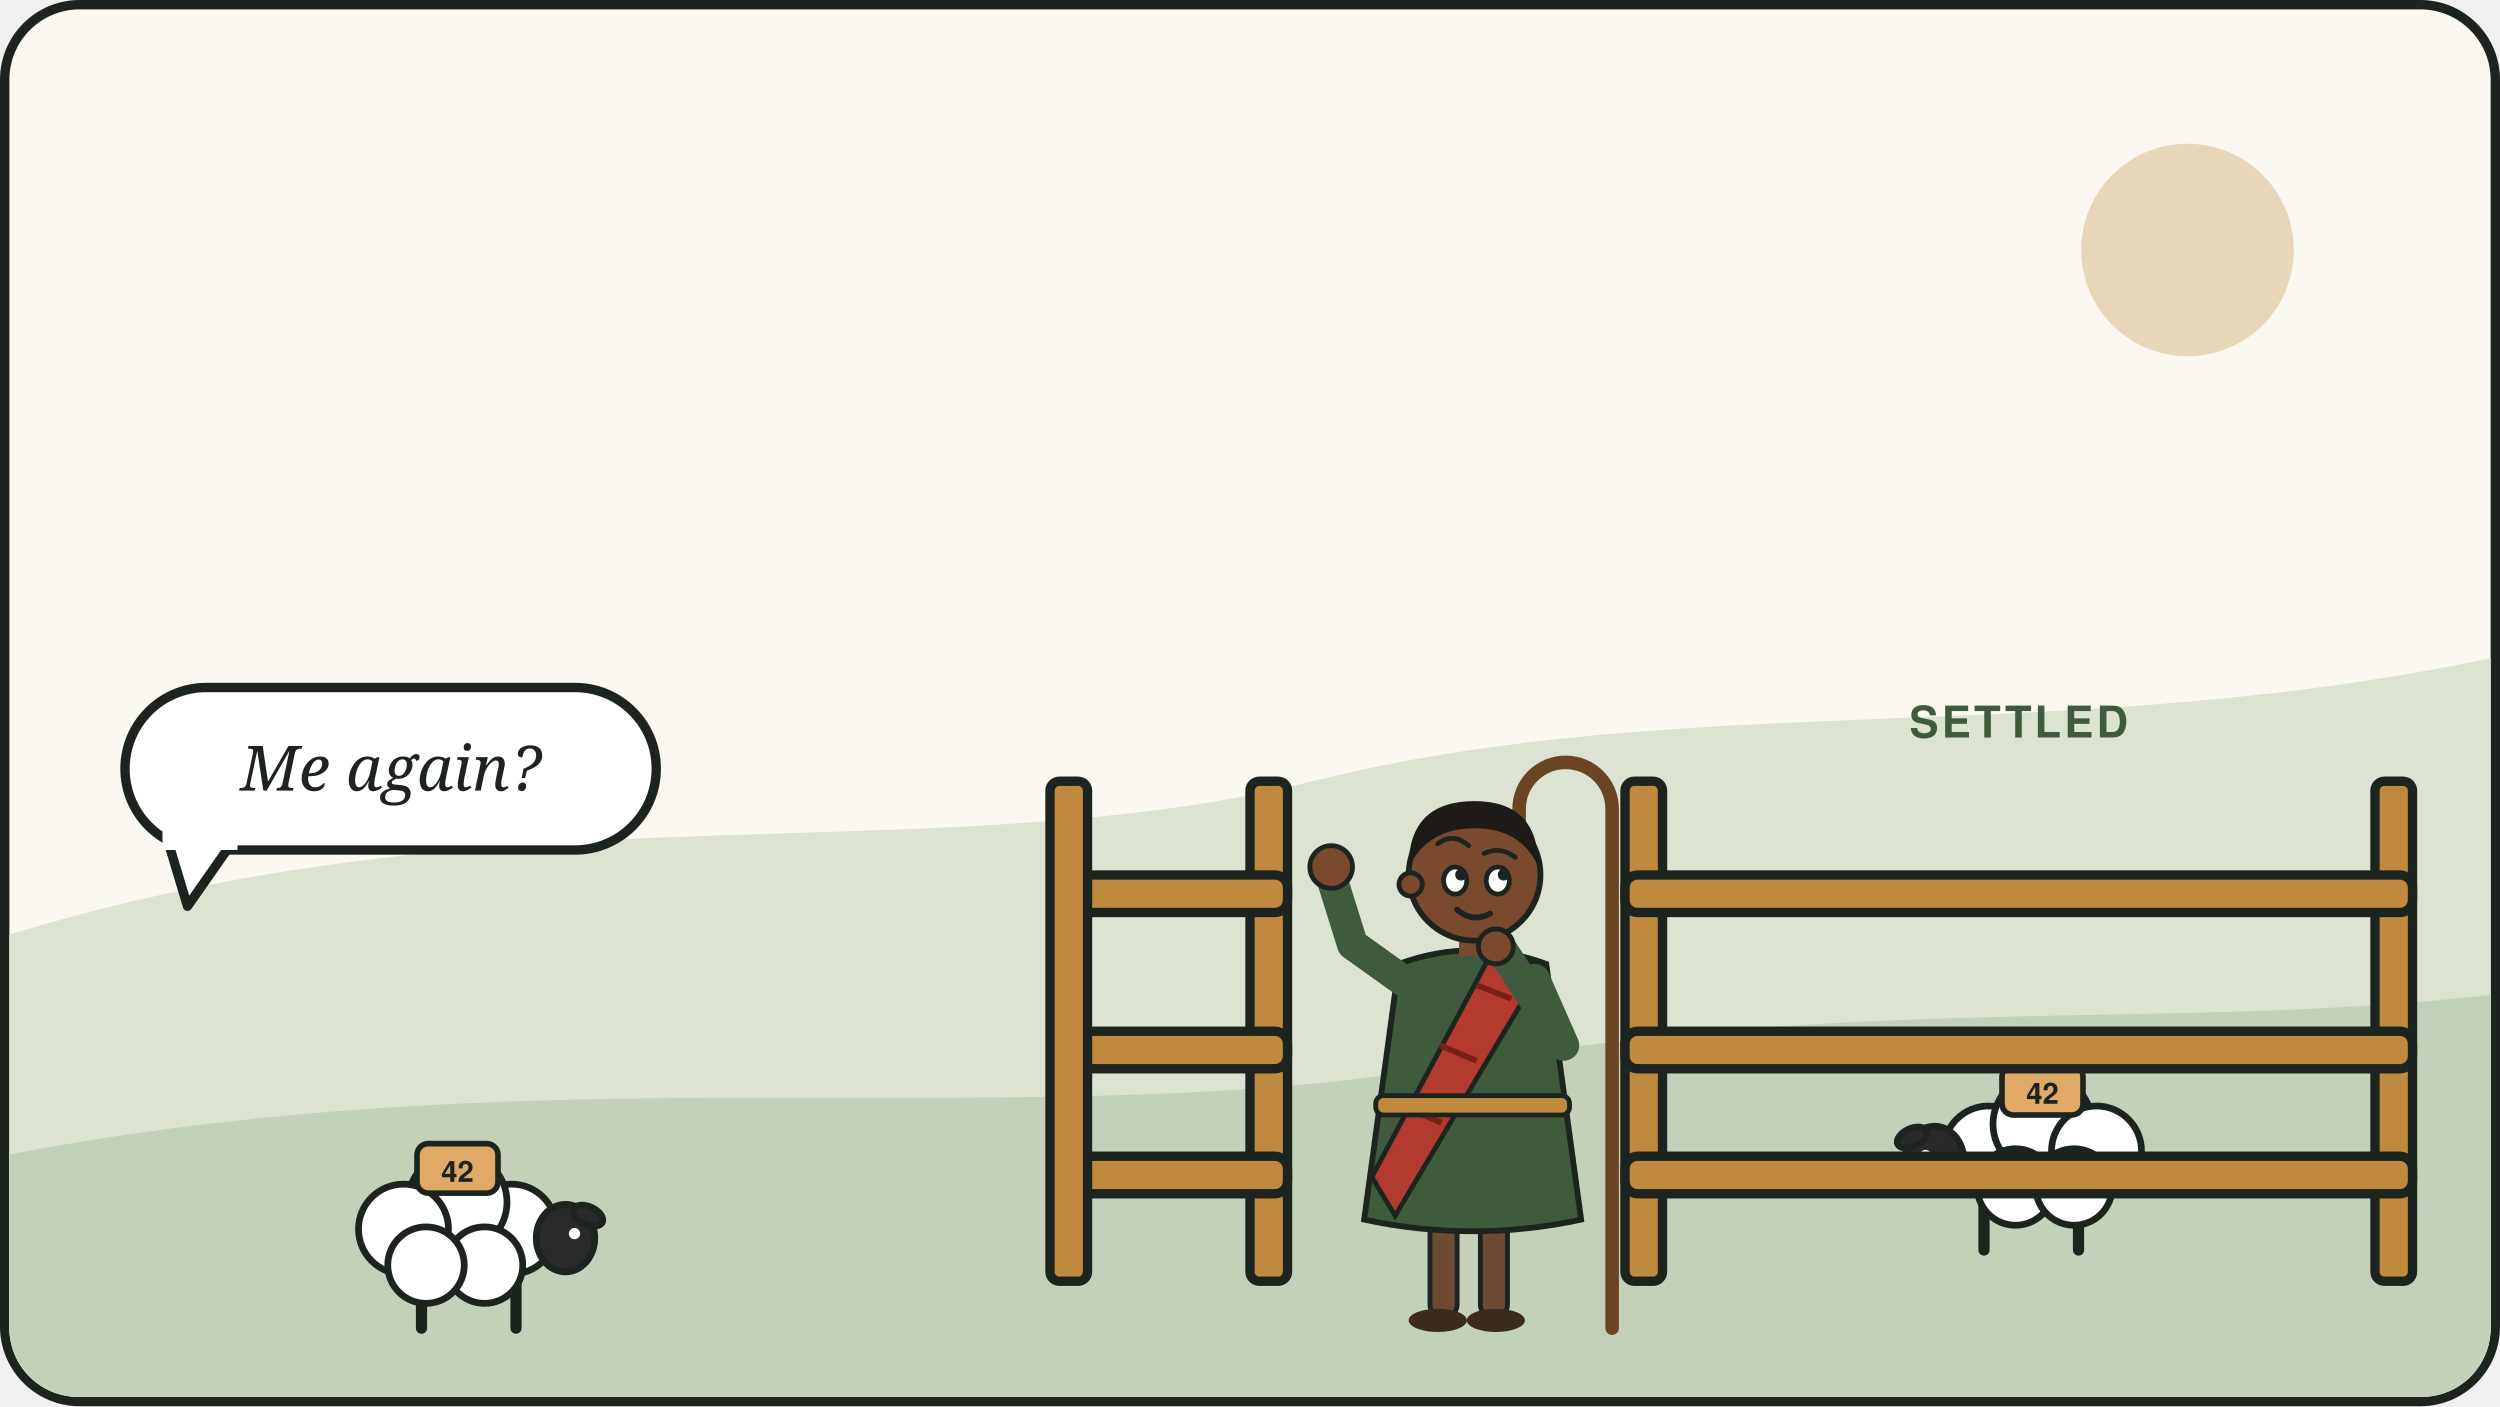
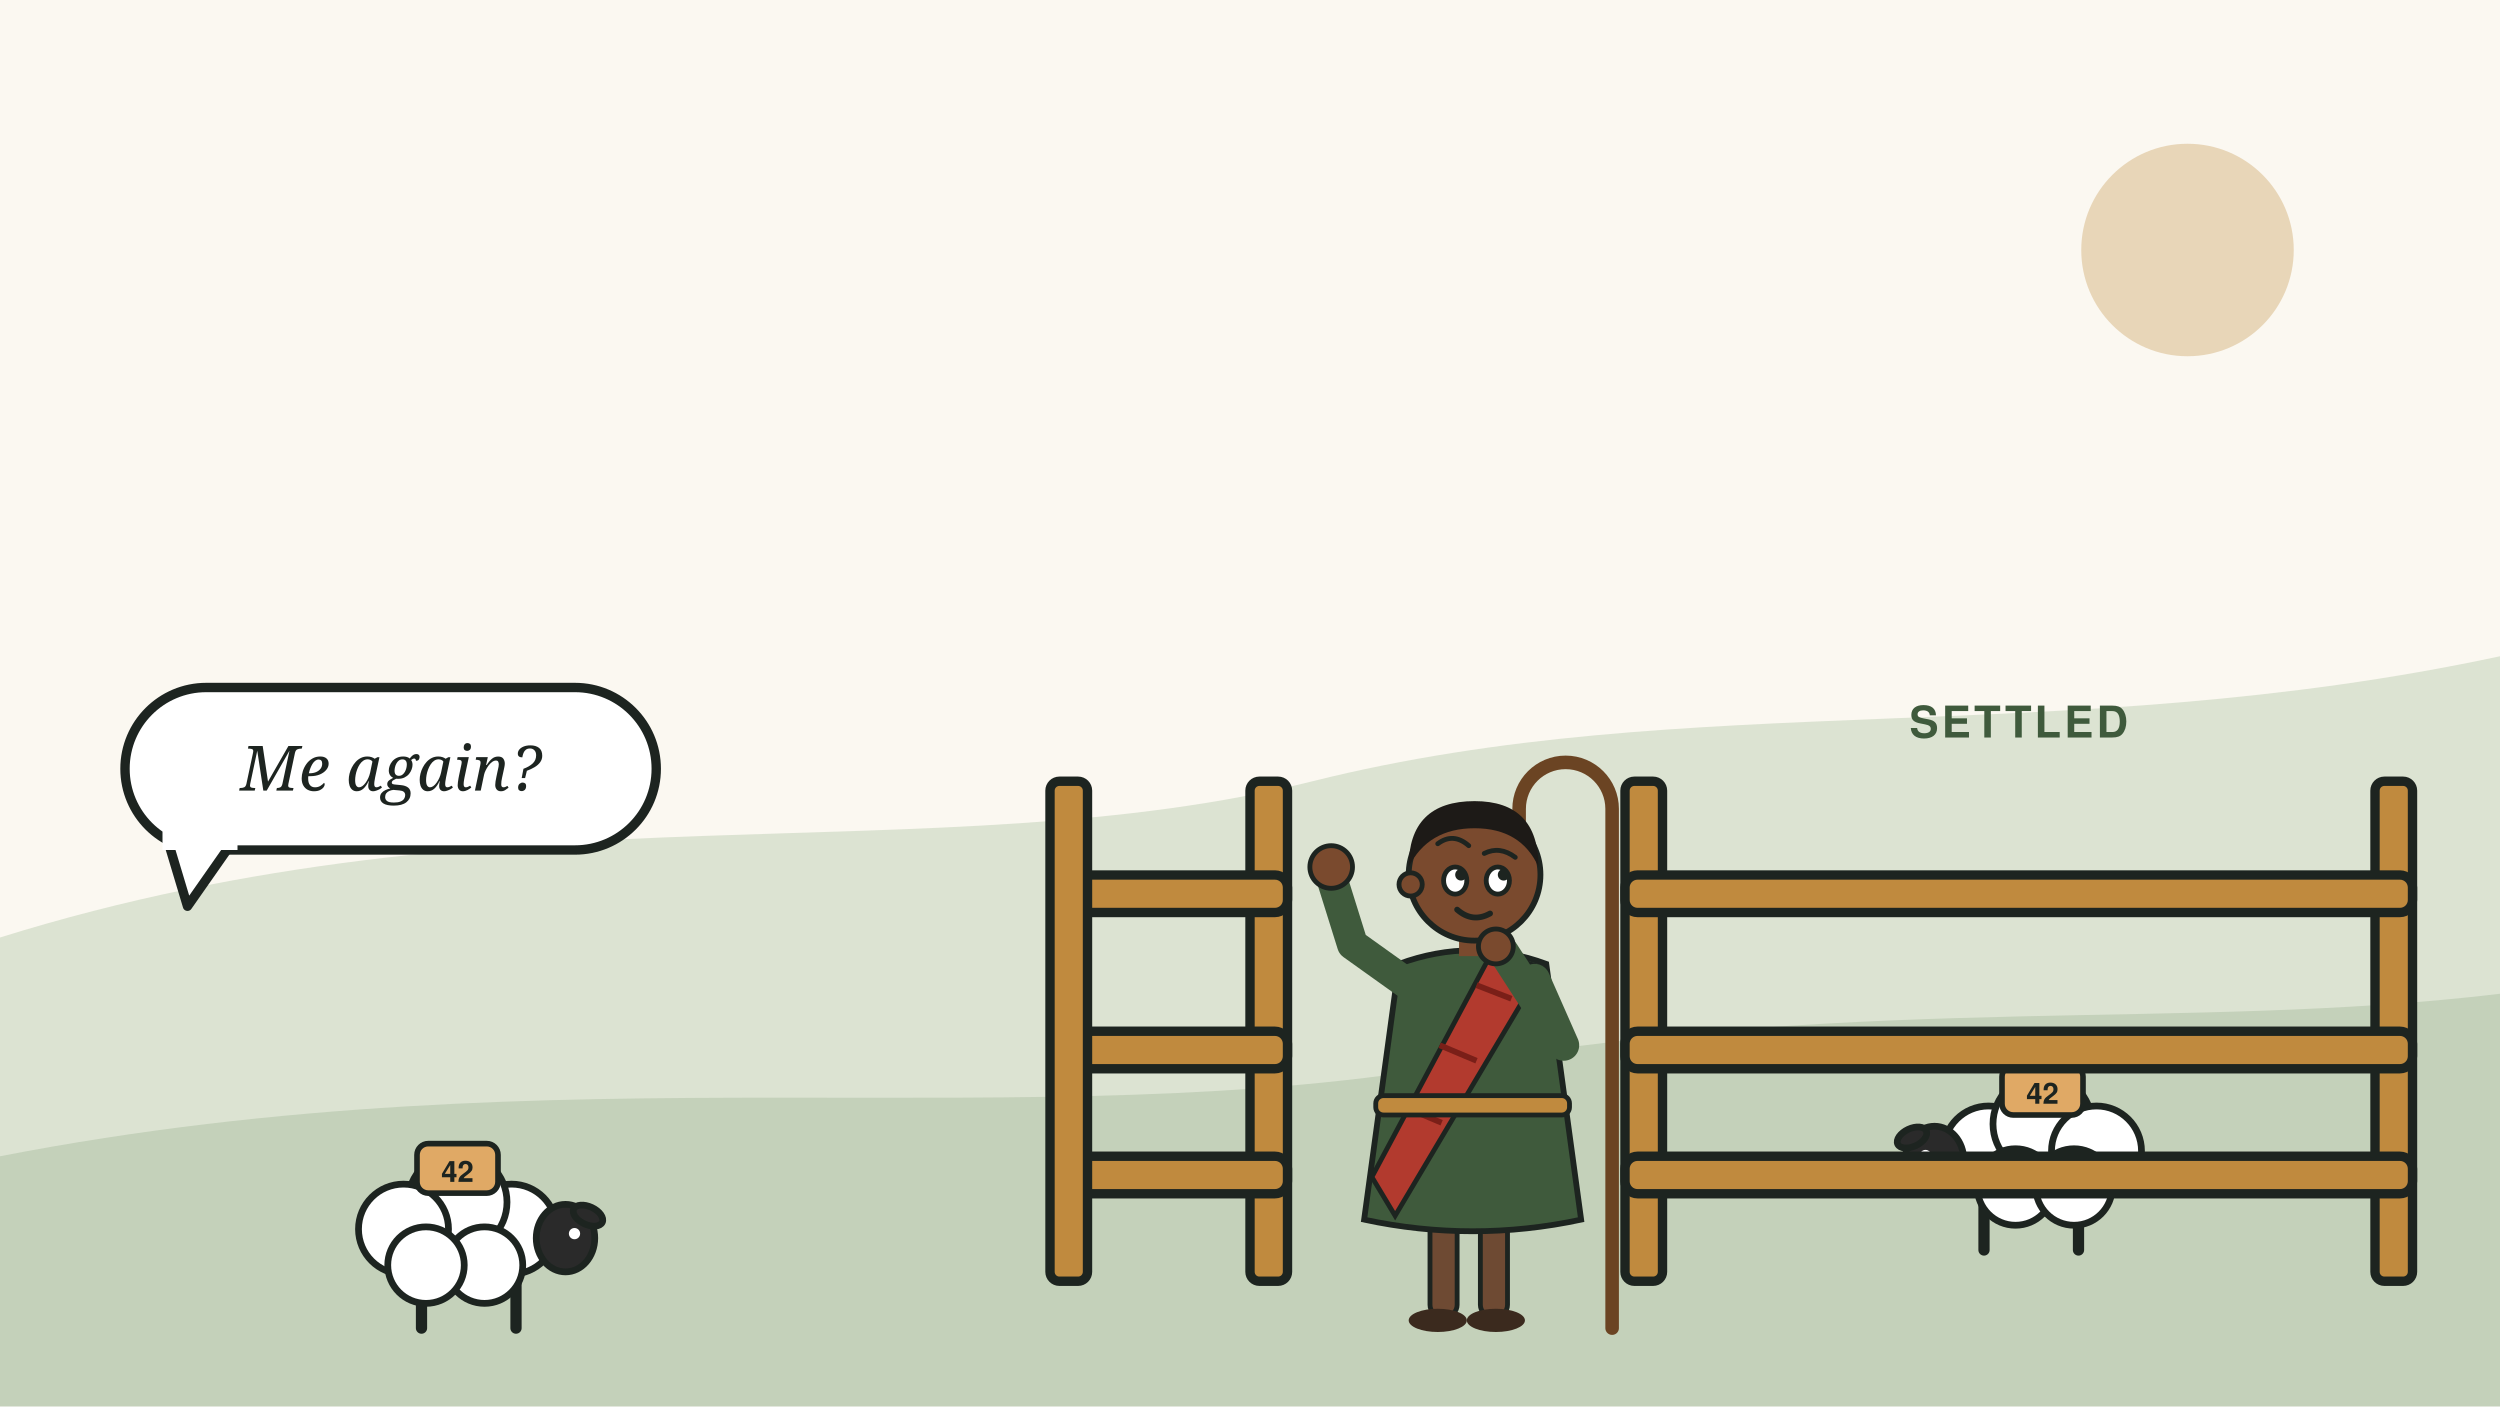
<svg xmlns="http://www.w3.org/2000/svg" viewBox="0 0 800 450" role="img" aria-labelledby="t d">
-   <rect x="1.5" y="1.5" width="797" height="447" rx="24" fill="#FBF8F1" stroke="#1D2420" stroke-width="3" />
-   <clipPath id="panel">
-     <rect x="3" y="3" width="794" height="444" rx="22" />
-   </clipPath>
-   <g clip-path="url(#panel)">
+   <rect width="800" height="450" fill="#FBF8F1" />
+   <g>
    <circle cx="700" cy="80" r="34" fill="#E8D6B8" />
    <path d="M0 300 C160 250 300 280 420 250 C540 220 660 240 800 210 V450 H0 Z" fill="#DCE3D2" />
    <path d="M0 370 C180 335 330 365 470 340 C600 318 700 330 800 318 V450 H0 Z" fill="#C4D1BA" />
    <g transform="translate(650 400) scale(0.72 0.72) translate(-171 -520)">
      <g stroke="#1D2420" stroke-width="3">
        <line x1="150" y1="498" x2="150" y2="520" stroke-width="5" stroke-linecap="round" />
        <line x1="192" y1="498" x2="192" y2="520" stroke-width="5" stroke-linecap="round" />
        <circle cx="152" cy="476" r="20" fill="#fff" />
        <circle cx="176" cy="464" r="22" fill="#fff" />
        <circle cx="200" cy="476" r="20" fill="#fff" />
        <circle cx="164" cy="492" r="17" fill="#fff" />
        <circle cx="190" cy="492" r="17" fill="#fff" />
        <ellipse cx="128" cy="480" rx="13" ry="15" fill="#2A2A2A" />
        <ellipse cx="118" cy="470" rx="7" ry="4" fill="#2A2A2A" transform="rotate(-25 118 470)" />
      </g>
      <circle cx="124" cy="478" r="2.5" fill="#fff" />
      <g transform="translate(176 452)">
        <rect x="-18" y="-14" width="36" height="22" rx="5" fill="#E0A965" stroke="#1D2420" stroke-width="2.5" />
        <text x="0" y="3" text-anchor="middle" font-family="Karla, Helvetica, Arial, sans-serif" font-weight="700" font-size="13" fill="#1D2420">42</text>
      </g>
    </g>
    <g stroke="#1D2420" stroke-width="3" fill="#C08A3E">
      <rect x="520" y="250" width="12" height="160" rx="3" />
      <rect x="760" y="250" width="12" height="160" rx="3" />
      <rect x="520" y="280" width="252" height="12" rx="4" />
      <rect x="520" y="330" width="252" height="12" rx="4" />
      <rect x="520" y="370" width="252" height="12" rx="4" />
      <rect x="400" y="250" width="12" height="160" rx="3" />
      <rect x="340" y="280" width="72" height="12" rx="4" />
      <rect x="340" y="330" width="72" height="12" rx="4" />
      <rect x="340" y="370" width="72" height="12" rx="4" />
      <rect x="336" y="250" width="12" height="160" rx="3" />
    </g>
    <text x="646" y="236" text-anchor="middle" font-family="Karla, Helvetica, Arial, sans-serif" font-weight="700" font-size="14" fill="#3F5A3C" letter-spacing="1">SETTLED</text>
    <g transform="translate(150 425) scale(-0.72 0.72) translate(-171 -520)">
      <g stroke="#1D2420" stroke-width="3">
        <line x1="150" y1="498" x2="150" y2="520" stroke-width="5" stroke-linecap="round" />
        <line x1="192" y1="498" x2="192" y2="520" stroke-width="5" stroke-linecap="round" />
        <circle cx="152" cy="476" r="20" fill="#fff" />
        <circle cx="176" cy="464" r="22" fill="#fff" />
        <circle cx="200" cy="476" r="20" fill="#fff" />
        <circle cx="164" cy="492" r="17" fill="#fff" />
        <circle cx="190" cy="492" r="17" fill="#fff" />
        <ellipse cx="128" cy="480" rx="13" ry="15" fill="#2A2A2A" />
        <ellipse cx="118" cy="470" rx="7" ry="4" fill="#2A2A2A" transform="rotate(-25 118 470)" />
      </g>
      <circle cx="124" cy="478" r="2.5" fill="#fff" />
      <g transform="translate(176 452)">
        <rect x="-18" y="-14" width="36" height="22" rx="5" fill="#E0A965" stroke="#1D2420" stroke-width="2.5" />
        <text x="0" y="3" text-anchor="middle" font-family="Karla, Helvetica, Arial, sans-serif" font-weight="700" font-size="13" fill="#1D2420" transform="scale(-1 1)">42</text>
      </g>
    </g>
    <g>
      <rect x="40" y="220" width="170" height="52" rx="26.0" fill="#fff" stroke="#1D2420" stroke-width="3" />
      <path d="M54 270 L60 290 L74 270" fill="#fff" stroke="#1D2420" stroke-width="3" stroke-linejoin="round" />
      <rect x="52" y="266" width="24" height="6" fill="#fff" />
      <text x="125.0" y="253.0" text-anchor="middle" font-family="Fraunces, Georgia, serif" font-style="italic" font-size="20" fill="#1D2420">Me again?</text>
    </g>
    <g transform="translate(470 425) scale(-0.62 0.62) translate(-392 -520)">
      <path d="M318 520 V252 a24 24 0 0 1 48 0 v8" stroke="#6B4423" stroke-width="7" stroke-linecap="round" fill="none" />
      <rect x="372" y="452" width="14" height="62" rx="6" fill="#6E4A33" stroke="#1D2420" stroke-width="2.5" />
      <rect x="398" y="452" width="14" height="62" rx="6" fill="#6E4A33" stroke="#1D2420" stroke-width="2.5" />
      <ellipse cx="378" cy="516" rx="15" ry="6" fill="#3B2A1E" />
      <ellipse cx="408" cy="516" rx="15" ry="6" fill="#3B2A1E" />
      <path d="M352 332 Q390 318 428 332 L446 464 Q390 476 334 464 Z" fill="#3F5A3C" stroke="#1D2420" stroke-width="3" />
      <path d="M354 334 L380 326 L442 442 L430 462 Z" fill="#B23A2E" stroke="#1D2420" stroke-width="2.5" />
      <path d="M370 350 L388 343 M388 382 L407 374 M406 414 L425 406" stroke="#7A1F18" stroke-width="3" />
      <rect x="340" y="400" width="100" height="10" rx="4" fill="#C08A3E" stroke="#1D2420" stroke-width="2.5" />
      <rect x="381" y="312" width="16" height="16" fill="#7A4A2E" />
      <circle cx="389" cy="286" r="34" fill="#7A4A2E" stroke="#1D2420" stroke-width="3" />
      <circle cx="422" cy="291" r="6" fill="#7A4A2E" stroke="#1D2420" stroke-width="2.5" />
      <path d="M356 282 Q356 248 389 248 Q423 248 423 282 Q413 262 389 262 Q365 262 356 282 Z" fill="#1D1A17" />
      <ellipse cx="377" cy="289" rx="6" ry="7" fill="#fff" stroke="#1D2420" stroke-width="2.5" />
      <ellipse cx="399" cy="289" rx="6" ry="7" fill="#fff" stroke="#1D2420" stroke-width="2.5" />
      <circle cx="374" cy="286" r="3" fill="#1D2420" />
      <circle cx="396" cy="286" r="3" fill="#1D2420" />
      <path d="M368 277 Q376 271 384 275 M392 271 Q400 264 408 270" stroke="#1D2420" stroke-width="2.5" stroke-linecap="round" fill="none" />
      <path d="M381 306 Q390 311 398 304" stroke="#1D2420" stroke-width="3" stroke-linecap="round" fill="none" />
      <path d="M358 340 L343 374 L374 326" stroke="#3F5A3C" stroke-width="16" stroke-linecap="round" stroke-linejoin="round" fill="none" />
      <circle cx="378" cy="323" r="9" fill="#7A4A2E" stroke="#1D2420" stroke-width="2.5" />
      <path d="M424 342 L452 322 L462 290" stroke="#3F5A3C" stroke-width="16" stroke-linecap="round" stroke-linejoin="round" fill="none" />
      <circle cx="463" cy="282" r="11" fill="#7A4A2E" stroke="#1D2420" stroke-width="2.5" />
    </g>
  </g>
</svg>
